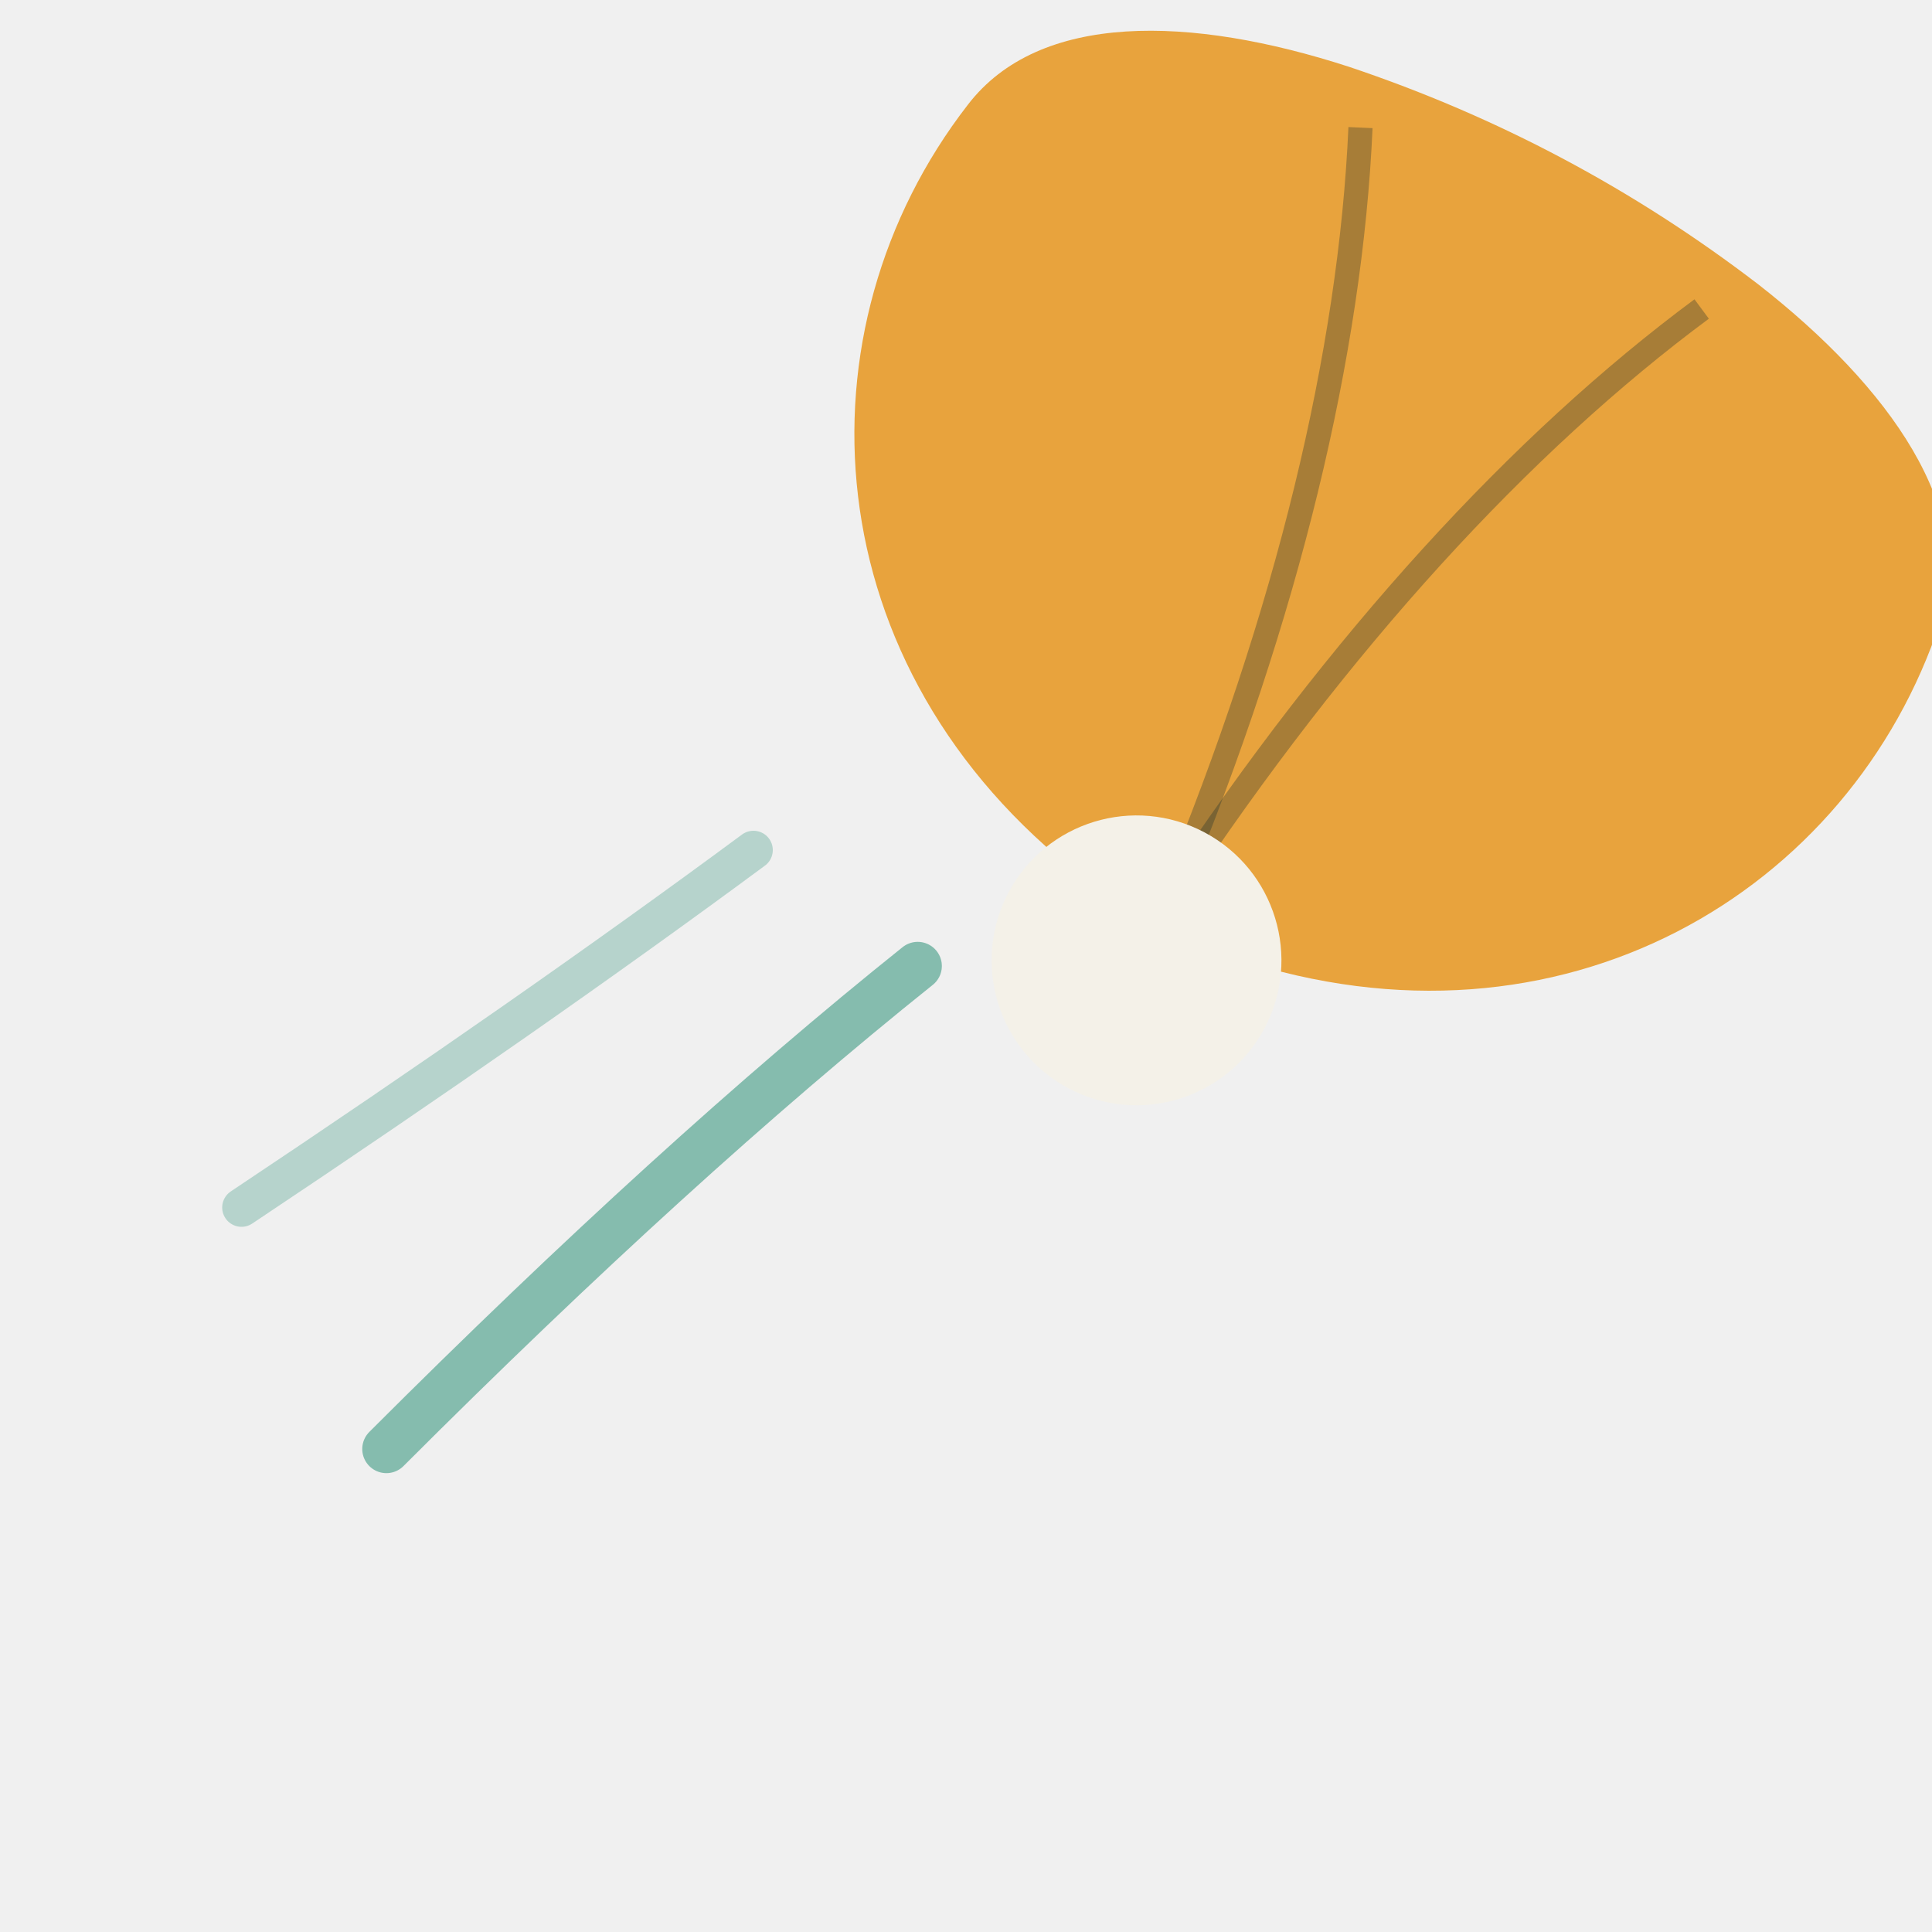
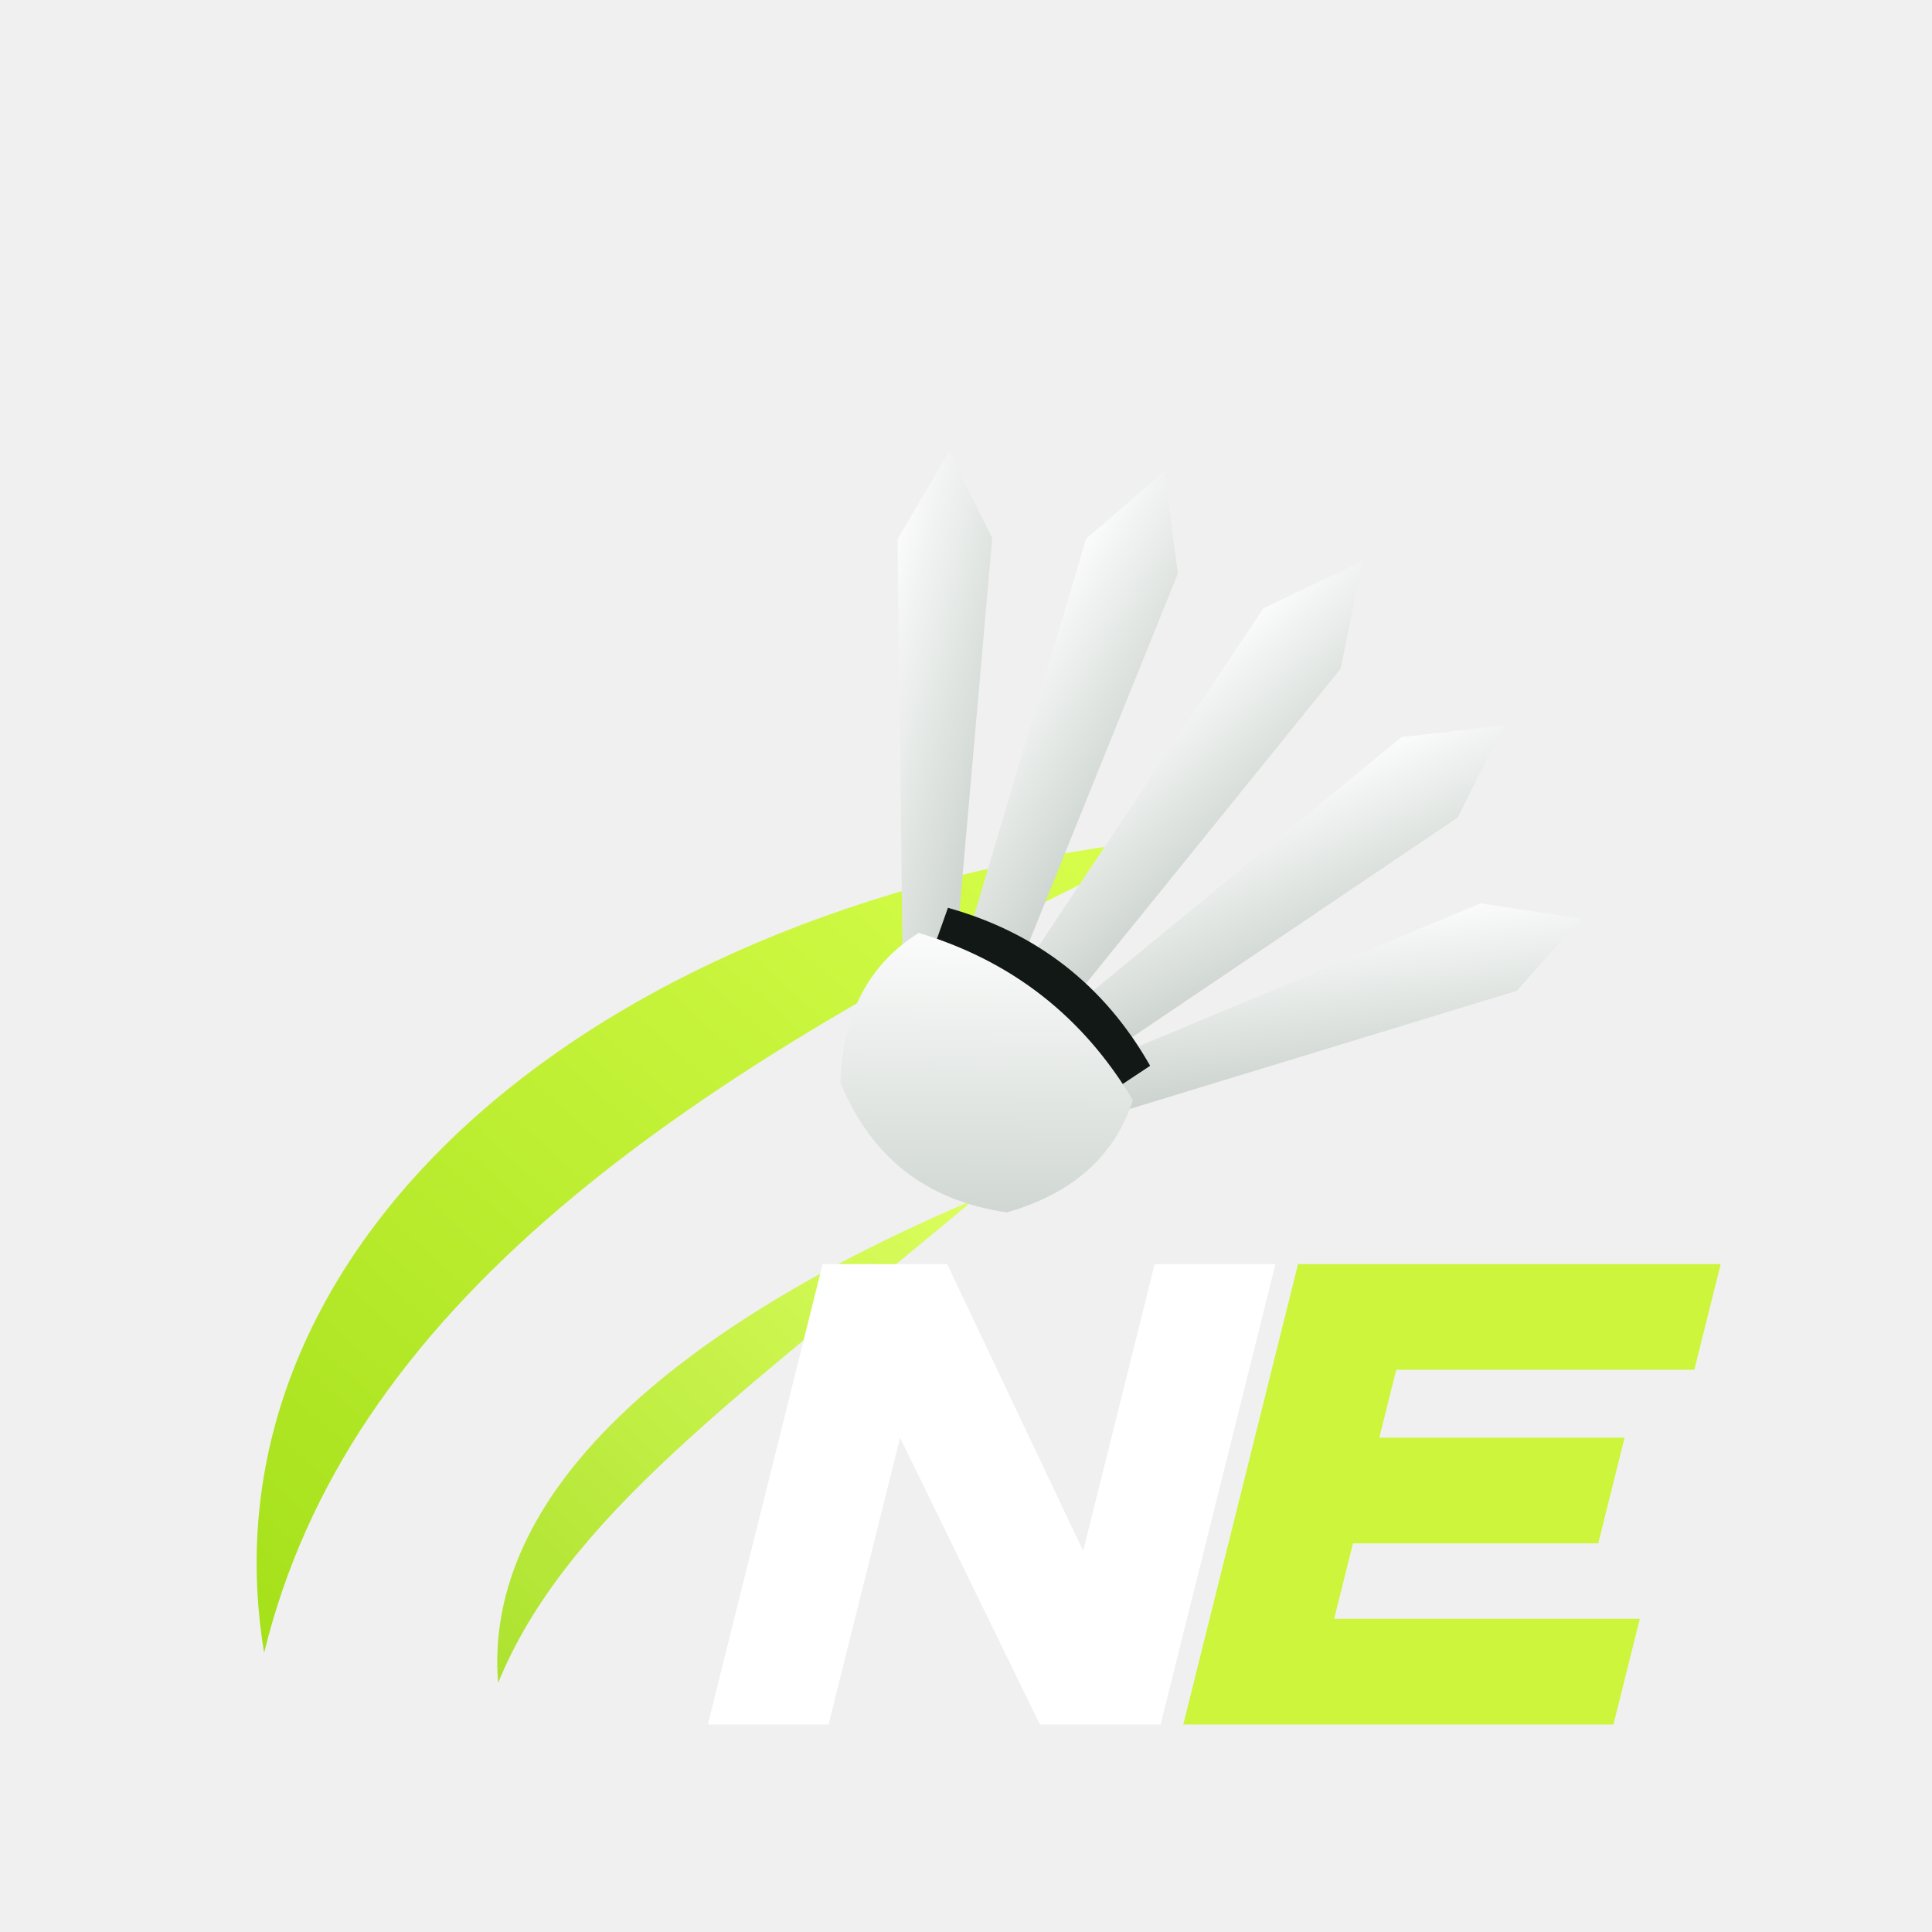
- <svg xmlns="http://www.w3.org/2000/svg" viewBox="0 0 200 200">
-   <g transform="translate(120,95) rotate(28)">
-     <path d="M -9,0 C -44,-6 -62,-36 -57,-65 C -55,-77 -41,-84 -24,-87 Q 0,-91 24,-87 C 41,-84 55,-77 57,-65 C 62,-36 44,-6 9,0 Z" fill="#E8A33D" />
-     <path d="M 0,-3 C -3,-34 -10,-61 -20,-82" stroke="#0F2427" stroke-width="2.5" fill="none" opacity="0.3" />
-     <path d="M 0,-3 C 3,-34 10,-61 20,-82" stroke="#0F2427" stroke-width="2.5" fill="none" opacity="0.3" />
-     <circle cx="0" cy="5" r="15" fill="#F4F1E8" />
+ <svg xmlns="http://www.w3.org/2000/svg" viewBox="0 0 512 512" fill="none">
+   <defs>
+     <linearGradient id="fe" x1="0" y1="0" x2="1" y2="1">
+       <stop offset="0" stop-color="#FFFFFF" />
+       <stop offset="1" stop-color="#C9D1CC" />
+     </linearGradient>
+     <linearGradient id="sw" x1="0" y1="1" x2="1" y2="0">
+       <stop offset="0" stop-color="#A5E01A" />
+       <stop offset="1" stop-color="#D9FF4D" />
+     </linearGradient>
+   </defs>
+   <path d="M312 222C158 238 52 330 70 438C92 348 176 286 312 222Z" fill="url(#sw)" />
+   <path d="M258 318C178 352 128 396 132 446C150 402 196 370 258 318Z" fill="url(#sw)" opacity=".9" />
+   <g transform="translate(262 282) rotate(38)">
+     <g fill="url(#fe)">
+       <path d="M-8 -22L-17 -132L-5 -156L8 -134L6 -22Z" transform="rotate(-34 0 30)" />
+       <path d="M-8 -22L-17 -138L-4 -162L9 -138L7 -22Z" transform="rotate(-17 0 30)" />
+       <path d="M-8 -22L-17 -140L-4 -166L9 -140L7 -22Z" />
+       <path d="M-8 -22L-17 -138L-4 -162L9 -138L7 -22Z" transform="rotate(17 0 30)" />
+       <path d="M-8 -22L-17 -132L-5 -156L8 -134L6 -22Z" transform="rotate(34 0 30)" />
+     </g>
+     <path d="M-34 -26Q0 -40 34 -26L30 -14Q0 -26 -30 -14Z" fill="#111815" />
+     <path d="M-36 -16Q0 -30 36 -16Q44 6 28 28Q0 44 -28 28Q-44 6 -36 -16Z" fill="url(#fe)" />
  </g>
-   <path d="M 40,150 Q 70,120 95,100" stroke="#2E9179" stroke-width="5" fill="none" stroke-linecap="round" opacity="0.55" />
-   <path d="M 25,125 Q 55,105 78,88" stroke="#2E9179" stroke-width="4" fill="none" stroke-linecap="round" opacity="0.3" />
+   <g transform="translate(204 335) skewX(-14)">
+     <path d="M0 0H33L88 76V0H120V122H88L32 46V122H0Z" fill="#FFFFFF" transform="translate(14 0)" />
+   </g>
+   <g transform="translate(330 335) skewX(-14)">
+     <path d="M0 0H112V28H33V46H98V74H33V94H114V122H0Z" fill="#CCF53C" transform="translate(14 0)" />
+   </g>
</svg>
